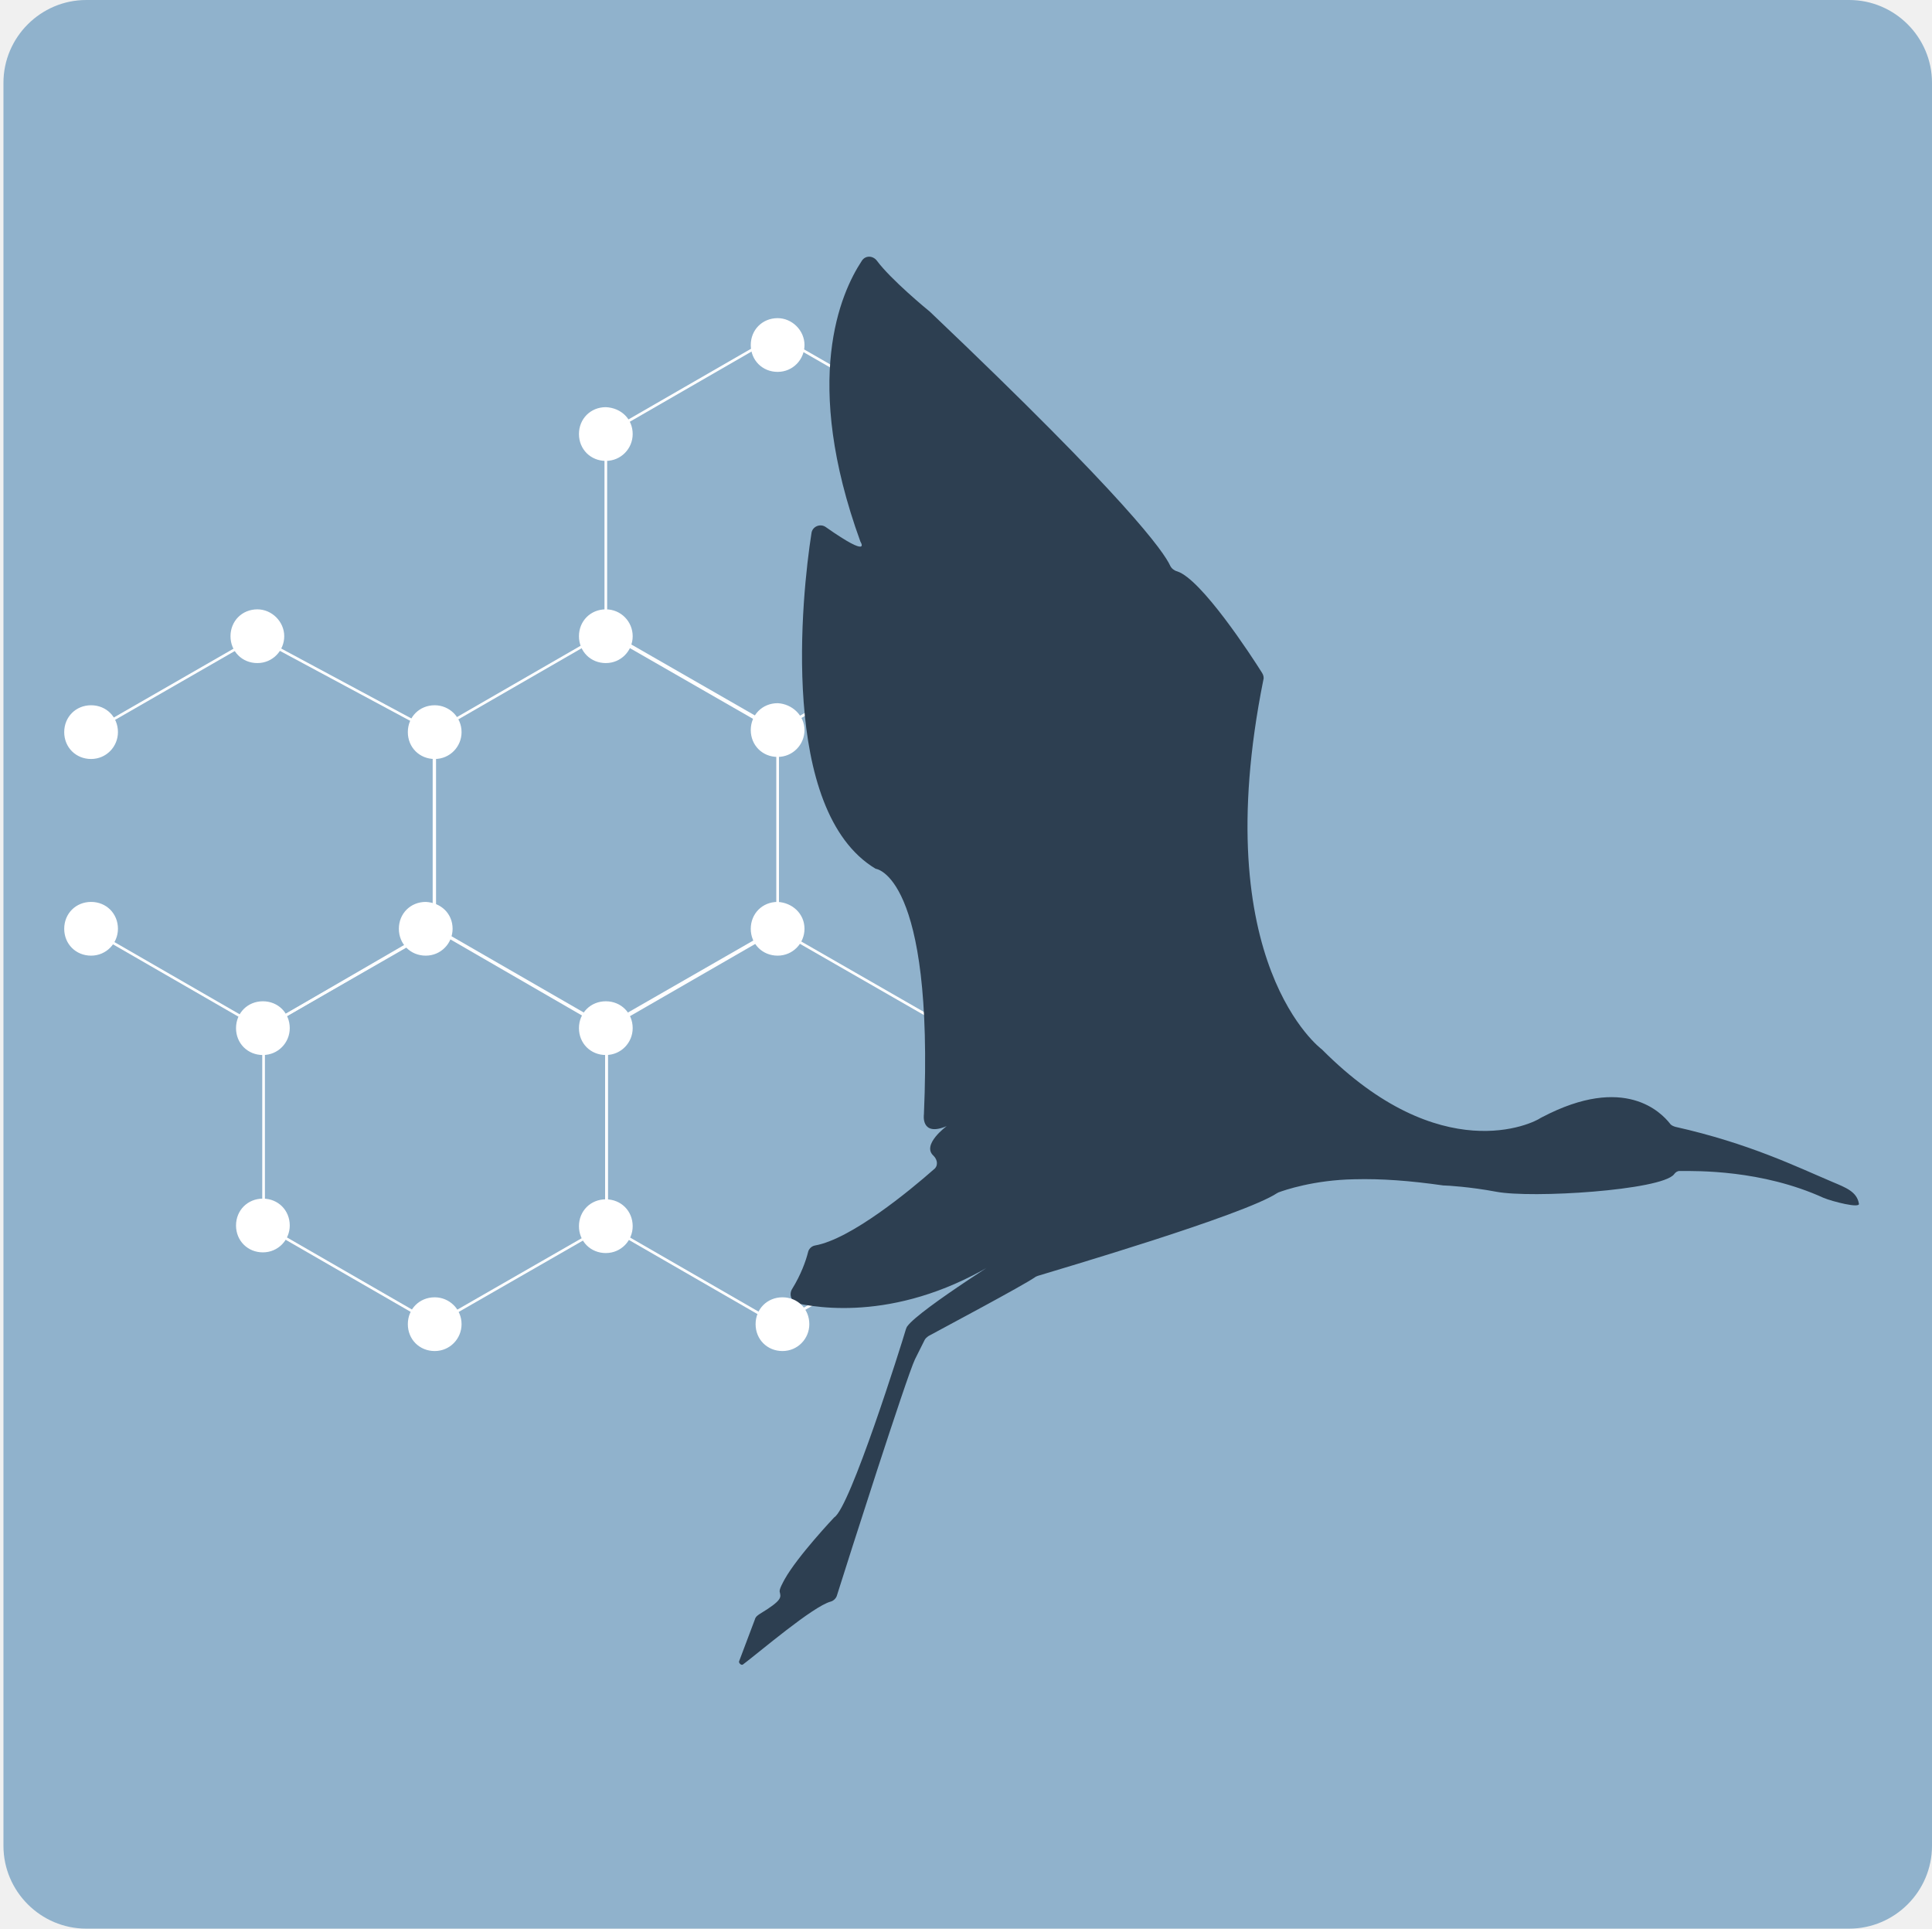
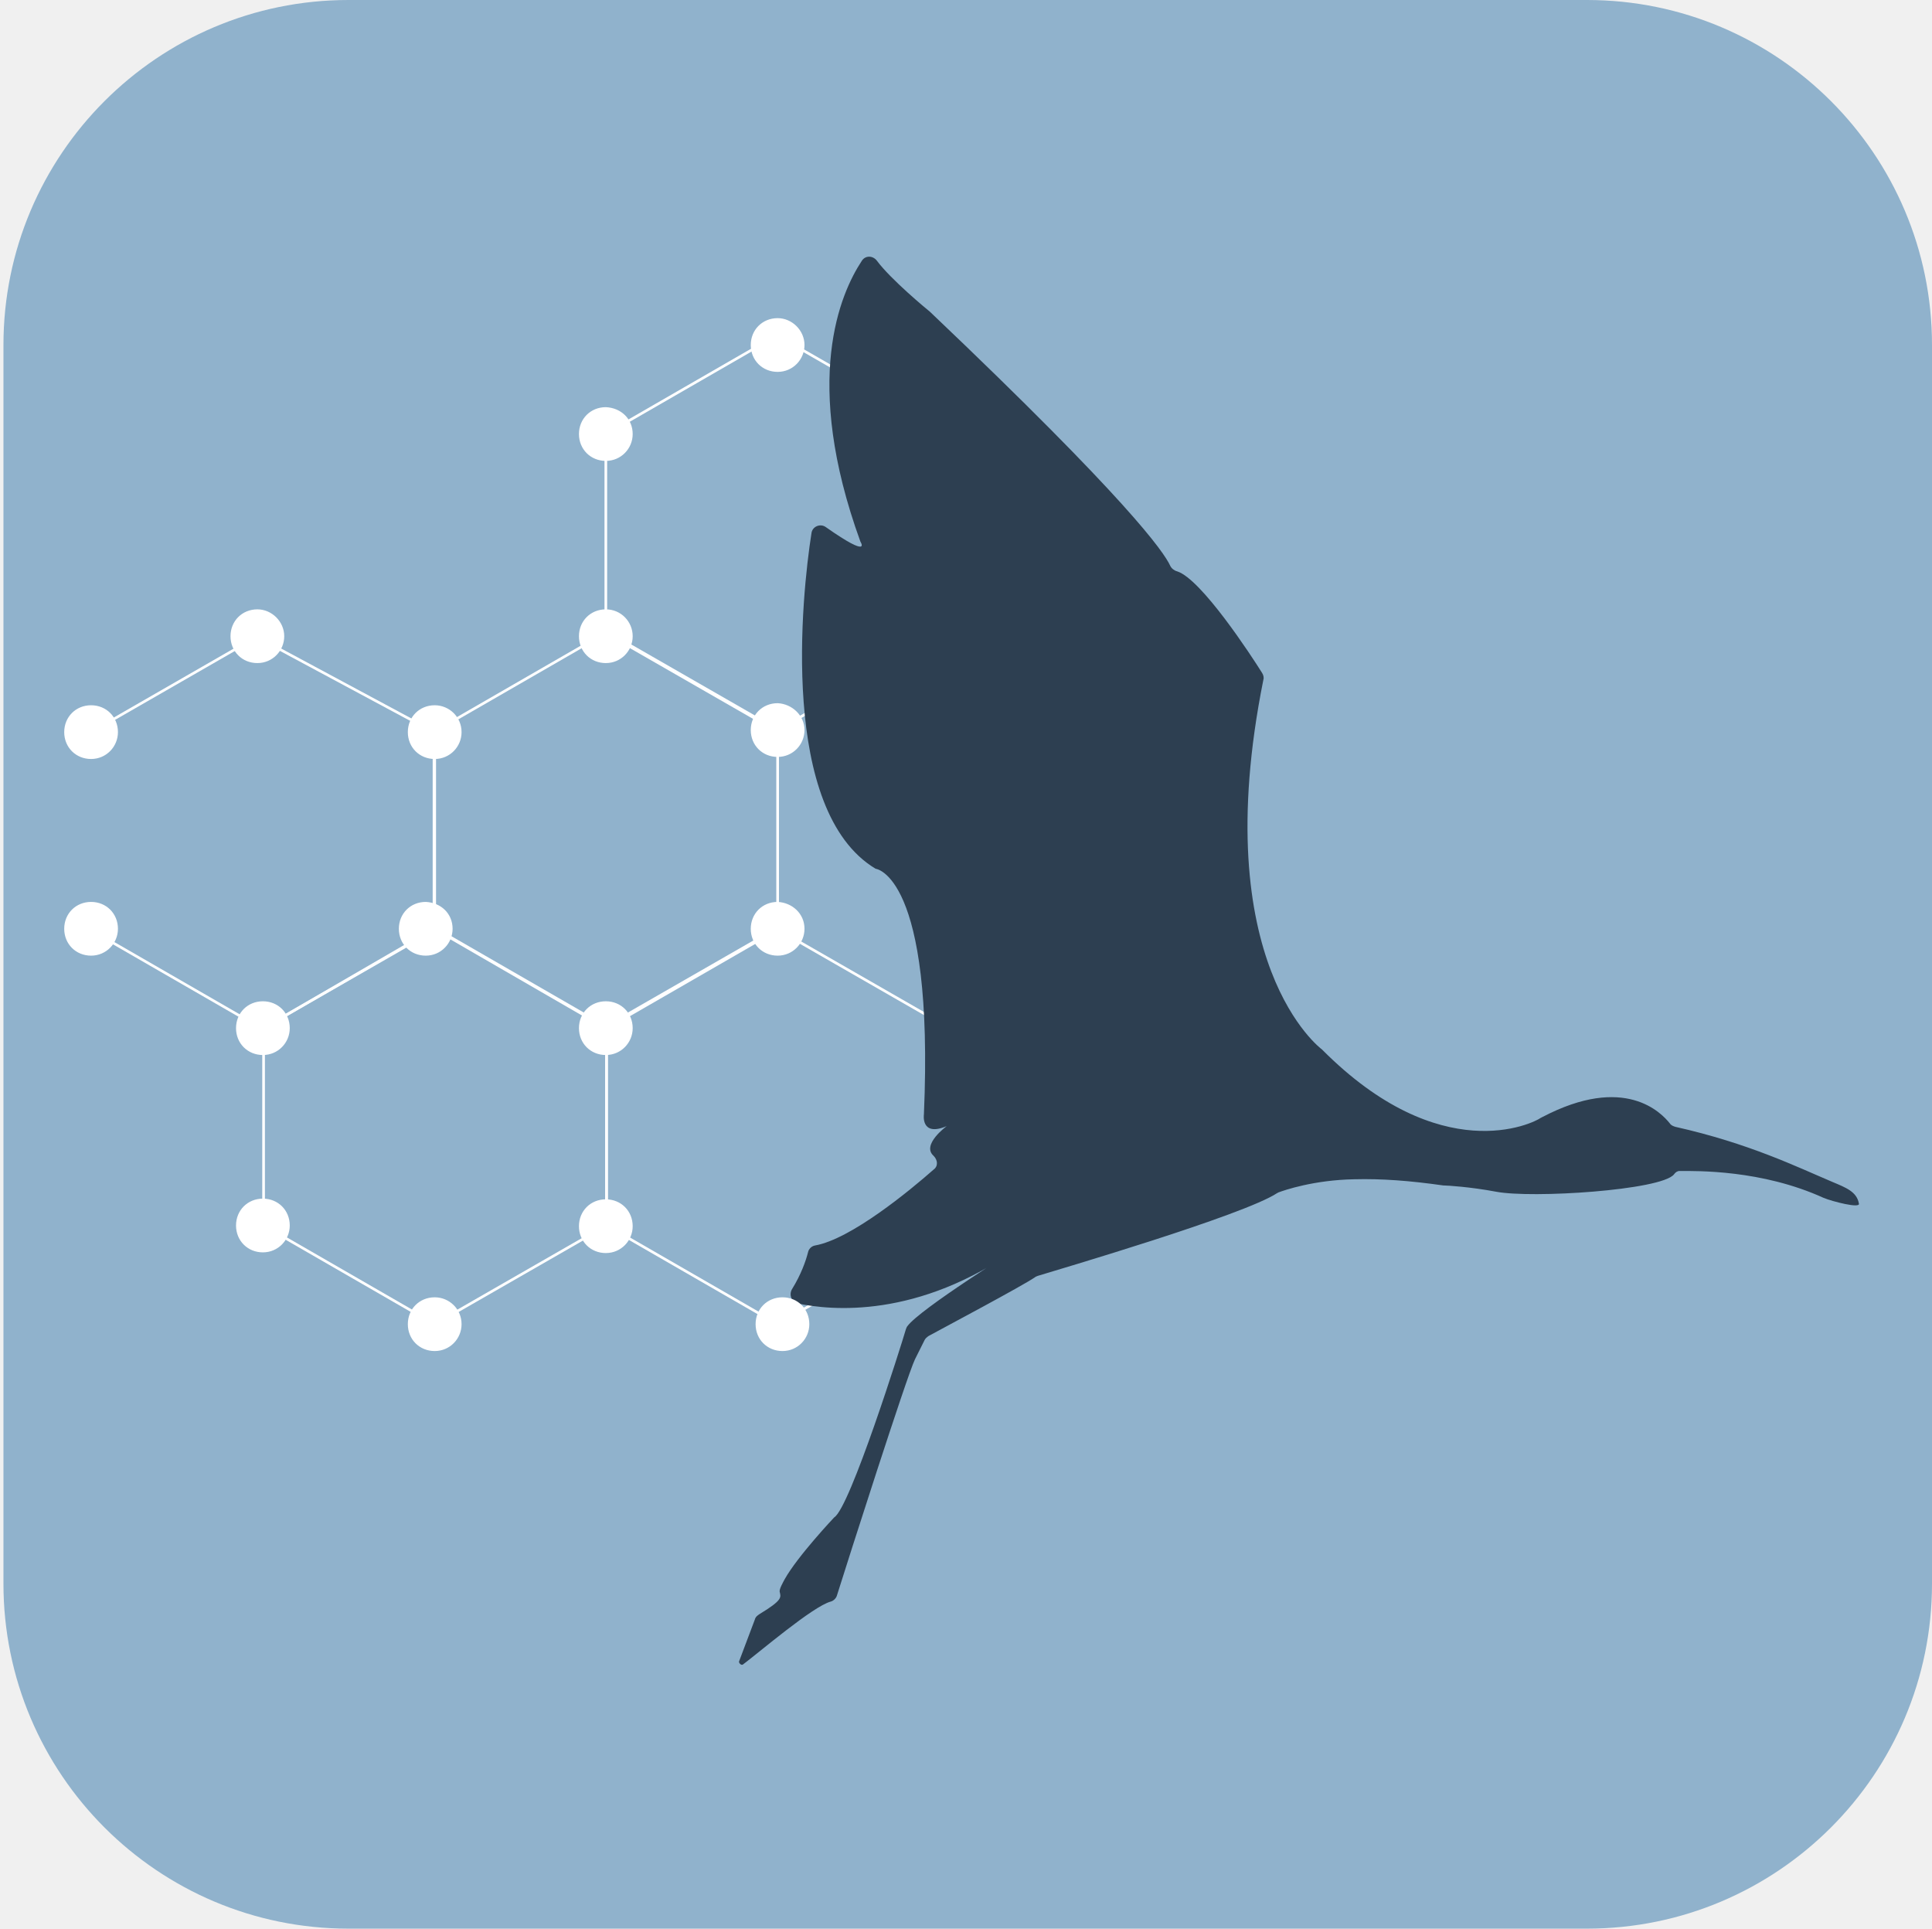
<svg xmlns="http://www.w3.org/2000/svg" version="1.1" id="Layer_1" x="0px" y="0px" viewBox="0 0 280 279.5" enable-background="new 0 0 280 279.5" xml:space="preserve">
-   <path fill="#90B2CC" d="M280,267.5c0,6.6-5.4,12-12,12H12.5c-6.6,0-12-5.4-12-12V12c0-6.6,5.4-12,12-12H268c6.6,0,12,5.4,12,12  V267.5z" />
+   <path fill="#90B2CC" d="M280,229.5c0,27.6-22.4,50-50,50H50.5c-27.6,0-50-22.4-50-50V50c0-27.6,22.4-50,50-50H230  c27.6,0,50,22.4,50,50V229.5z" />
  <g id="g2220">
    <g id="g2222">
      <g id="g2224">
        <g id="id3">
          <rect id="rect2227" x="87.4" y="134.1" fill="none" width="50.6" height="58.3" />
          <path id="path2229" fill="none" stroke="#FFFFFF" stroke-width="0.387" d="M137.6,177.6l-24.9,14.3l-24.8-14.3V149l24.8-14.3      l24.9,14.3V177.6z" />
        </g>
      </g>
      <g id="g2231">
        <g id="id4">
          <rect id="rect2234" x="62.5" y="91.1" fill="none" width="50.6" height="58.3" />
          <path id="path2236" fill="none" stroke="#FFFFFF" stroke-width="0.387" d="M112.7,134.5l-24.9,14.3L63,134.5V106l24.8-14.3      l24.9,14.3V134.5z" />
        </g>
      </g>
      <g id="g2238">
        <g id="id5">
          <rect id="rect2241" x="37.7" y="134.1" fill="none" width="50.6" height="58.3" />
          <path id="path2243" fill="none" stroke="#FFFFFF" stroke-width="0.387" d="M87.9,177.6L63,191.9l-24.8-14.3V149L63,134.6      L87.9,149V177.6z" />
        </g>
      </g>
      <g id="g2245">
        <g id="id6">
          <rect id="rect2248" x="87.4" y="48.1" fill="none" width="50.6" height="58.3" />
          <path id="path2250" fill="none" stroke="#FFFFFF" stroke-width="0.387" d="M137.6,91.5l-24.9,14.3L87.8,91.5V62.9l24.8-14.3      l24.9,14.3L137.6,91.5L137.6,91.5z" />
        </g>
      </g>
      <g id="g2252">
        <g id="id7">
          <rect id="rect2255" x="107.2" y="37.3" fill="none" width="162.4" height="203.6" />
          <path id="path2257" fill="#2D3F51" d="M265.6,171.3c-5.2-2.2-12.1-5.6-22.8-8c-0.3-0.1-0.6-0.2-0.8-0.5      c-1.2-1.5-6.5-7.2-18.5-0.9c-0.1,0-0.1,0.1-0.2,0.1c-1.1,0.8-14.5,7.4-31.7-9.9c0,0-16.8-12.3-8.5-53.6c0.1-0.3,0-0.7-0.2-1      c-1.5-2.4-8.8-13.6-12.3-14.7c-0.4-0.1-0.8-0.4-1-0.8c-0.9-2-6.2-9.6-34.7-36.7c0,0,0,0-0.1-0.1c-0.5-0.4-5.7-4.7-7.7-7.4      c-0.6-0.8-1.7-0.8-2.2,0c-3.1,4.7-8.7,17.3-0.2,40.7c0,0,1.7,2.6-5-2.1c-0.8-0.6-2-0.1-2.1,0.9c-1.4,8.9-4.7,40.2,9.3,48.6      c0,0,8.5,0.8,7,35.6c0,0-0.5,3.3,3.3,1.7c0,0-3.7,2.7-1.9,4.3c0.6,0.6,0.7,1.5,0,2c-3.4,3-12,10.1-17.2,11c-0.5,0.1-0.9,0.5-1,1      c-0.3,1.2-1,3.2-2.3,5.3c-0.5,0.8-0.1,1.9,0.8,2.1c4.8,1,17.4,2.3,32-8.1c0,0-14.3,8.9-16.1,11.4c-0.1,0.1-0.1,0.2-0.2,0.4      c-0.7,2.4-8.1,25.9-10.4,27.3c0,0-5.3,5.6-7.2,9c-0.2,0.4-0.8,1.4-0.7,1.8c0.2,0.8,0.4,1.2-2.9,3.2c-0.3,0.2-0.6,0.4-0.7,0.8      l-2.3,6.1c0,0.3,0.4,0.6,0.6,0.4c2.4-1.8,10.1-8.4,12.7-9.1c0.4-0.1,0.8-0.5,0.9-0.9c1.6-5.1,10.1-31.7,11.3-34.2      c0.8-1.6,1.2-2.4,1.4-2.8c0.1-0.2,0.3-0.4,0.6-0.6c2.2-1.2,13.5-7.2,15.4-8.5c0.1-0.1,0.2-0.1,0.4-0.2c2.6-0.8,29.9-8.8,34.7-12      c0.1,0,0.1-0.1,0.2-0.1c0.8-0.3,5.1-1.8,11-1.9c3.9-0.1,8,0.2,12.9,0.9h0.1c0.4,0,3.8,0.2,7.5,0.9c5.2,1,23.9-0.2,25.8-2.5      c0.2-0.3,0.5-0.5,0.8-0.5c2.5,0,11.9-0.2,20.9,3.9c1.2,0.5,5.4,1.6,5.1,0.8C269.1,172.7,267.5,172.1,265.6,171.3z" />
        </g>
      </g>
      <g id="g2259">
        <g id="id8">
          <rect id="rect2262" x="13" y="91.7" fill="none" width="50.4" height="57.8" />
          <path id="path2264" fill="none" stroke="#FFFFFF" stroke-width="0.387" d="M13.2,106.1l24-13.8l25.7,13.8v28.7L38,149.1      l-24.8-14.3" />
        </g>
      </g>
      <g id="g2266">
        <g id="id9">
          <rect id="rect2269" x="83.8" y="88.1" fill="none" width="8.3" height="8.3" />
          <path id="path2271" fill="#FFFFFF" d="M91.5,92.2c0,2-1.6,3.7-3.7,3.7c-2.1,0-3.7-1.6-3.7-3.7c0-2.1,1.6-3.7,3.7-3.7      C89.9,88.5,91.5,90.2,91.5,92.2z" />
          <path id="path2273" fill="none" stroke="#FFFFFF" stroke-width="0.387" d="M91.5,92.2c0,2-1.6,3.7-3.7,3.7      c-2.1,0-3.7-1.6-3.7-3.7c0-2.1,1.6-3.7,3.7-3.7C89.9,88.5,91.5,90.2,91.5,92.2z" />
        </g>
      </g>
      <g id="g2275">
        <g id="id10">
          <rect id="rect2278" x="108.6" y="130.6" fill="none" width="8.3" height="8.3" />
          <path id="path2280" fill="#FFFFFF" d="M116.4,134.6c0,2-1.6,3.7-3.7,3.7c-2.1,0-3.7-1.6-3.7-3.7s1.6-3.7,3.7-3.7      C114.7,131,116.4,132.5,116.4,134.6z" />
          <path id="path2282" fill="none" stroke="#FFFFFF" stroke-width="0.387" d="M116.4,134.6c0,2-1.6,3.7-3.7,3.7      c-2.1,0-3.7-1.6-3.7-3.7s1.6-3.7,3.7-3.7C114.7,131,116.4,132.5,116.4,134.6z" />
        </g>
      </g>
      <g id="g2284">
        <g id="id11">
          <rect id="rect2287" x="108.6" y="45.9" fill="none" width="8.3" height="8.3" />
          <path id="path2289" fill="#FFFFFF" d="M116.4,50c0,2-1.6,3.7-3.7,3.7c-2.1,0-3.7-1.6-3.7-3.7c0-2.1,1.6-3.7,3.7-3.7      C114.7,46.3,116.4,48,116.4,50z" />
          <path id="path2291" fill="none" stroke="#FFFFFF" stroke-width="0.387" d="M116.4,50c0,2-1.6,3.7-3.7,3.7      c-2.1,0-3.7-1.6-3.7-3.7c0-2.1,1.6-3.7,3.7-3.7C114.7,46.3,116.4,48,116.4,50z" />
        </g>
      </g>
      <g id="g2293">
        <g id="id12">
          <rect id="rect2296" x="59" y="102" fill="none" width="8.3" height="8.3" />
          <path id="path2298" fill="#FFFFFF" d="M66.7,106.1c0,2-1.6,3.7-3.7,3.7c-2.1,0-3.7-1.6-3.7-3.7c0-2.1,1.6-3.7,3.7-3.7      C65,102.4,66.7,104,66.7,106.1z" />
          <path id="path2300" fill="none" stroke="#FFFFFF" stroke-width="0.387" d="M66.7,106.1c0,2-1.6,3.7-3.7,3.7      c-2.1,0-3.7-1.6-3.7-3.7c0-2.1,1.6-3.7,3.7-3.7C65,102.4,66.7,104,66.7,106.1z" />
        </g>
      </g>
      <g id="g2302">
        <g id="id13">
          <rect id="rect2305" x="83.8" y="144.8" fill="none" width="8.3" height="8.3" />
          <path id="path2307" fill="#FFFFFF" d="M91.5,149c0,2-1.6,3.7-3.7,3.7c-2.1,0-3.7-1.6-3.7-3.7s1.6-3.7,3.7-3.7      C89.9,145.3,91.5,146.9,91.5,149z" />
          <path id="path2309" fill="none" stroke="#FFFFFF" stroke-width="0.387" d="M91.5,149c0,2-1.6,3.7-3.7,3.7      c-2.1,0-3.7-1.6-3.7-3.7s1.6-3.7,3.7-3.7C89.9,145.3,91.5,146.9,91.5,149z" />
        </g>
      </g>
      <g id="g2311">
        <g id="id14">
          <rect id="rect2314" x="57.7" y="130.6" fill="none" width="8.3" height="8.3" />
          <path id="path2316" fill="#FFFFFF" d="M65.4,134.6c0,2-1.6,3.7-3.7,3.7s-3.7-1.6-3.7-3.7s1.6-3.7,3.7-3.7      C63.8,131,65.4,132.5,65.4,134.6z" />
          <path id="path2318" fill="none" stroke="#FFFFFF" stroke-width="0.387" d="M65.4,134.6c0,2-1.6,3.7-3.7,3.7s-3.7-1.6-3.7-3.7      s1.6-3.7,3.7-3.7C63.8,131,65.4,132.5,65.4,134.6z" />
        </g>
      </g>
      <g id="g2320">
        <g id="id15">
          <rect id="rect2323" x="34.1" y="144.8" fill="none" width="8.3" height="8.3" />
          <path id="path2325" fill="#FFFFFF" d="M41.8,149c0,2-1.6,3.7-3.7,3.7c-2.1,0-3.7-1.6-3.7-3.7s1.6-3.7,3.7-3.7      C40.2,145.3,41.8,146.9,41.8,149z" />
          <path id="path2327" fill="none" stroke="#FFFFFF" stroke-width="0.387" d="M41.8,149c0,2-1.6,3.7-3.7,3.7      c-2.1,0-3.7-1.6-3.7-3.7s1.6-3.7,3.7-3.7C40.2,145.3,41.8,146.9,41.8,149z" />
        </g>
      </g>
      <g id="g2329">
        <g id="id16">
          <rect id="rect2332" x="9.2" y="130.6" fill="none" width="8.3" height="8.3" />
          <path id="path2334" fill="#FFFFFF" d="M16.9,134.6c0,2-1.6,3.7-3.7,3.7s-3.7-1.6-3.7-3.7s1.6-3.7,3.7-3.7S16.9,132.5,16.9,134.6      z" />
          <path id="path2336" fill="none" stroke="#FFFFFF" stroke-width="0.387" d="M16.9,134.6c0,2-1.6,3.7-3.7,3.7s-3.7-1.6-3.7-3.7      s1.6-3.7,3.7-3.7S16.9,132.5,16.9,134.6z" />
        </g>
      </g>
      <g id="g2338">
        <g id="id17">
          <rect id="rect2341" x="9.2" y="102" fill="none" width="8.3" height="8.3" />
          <path id="path2343" fill="#FFFFFF" d="M16.9,106.1c0,2-1.6,3.7-3.7,3.7s-3.7-1.6-3.7-3.7c0-2.1,1.6-3.7,3.7-3.7      S16.9,104,16.9,106.1z" />
          <path id="path2345" fill="none" stroke="#FFFFFF" stroke-width="0.387" d="M16.9,106.1c0,2-1.6,3.7-3.7,3.7s-3.7-1.6-3.7-3.7      c0-2.1,1.6-3.7,3.7-3.7S16.9,104,16.9,106.1z" />
        </g>
      </g>
      <g id="g2347">
        <g id="id18">
          <rect id="rect2350" x="108.6" y="101.7" fill="none" width="8.3" height="8.3" />
          <path id="path2352" fill="#FFFFFF" d="M116.4,105.8c0,2-1.6,3.7-3.7,3.7c-2.1,0-3.7-1.6-3.7-3.7c0-2.1,1.6-3.7,3.7-3.7      C114.7,102.2,116.4,103.8,116.4,105.8z" />
          <path id="path2354" fill="none" stroke="#FFFFFF" stroke-width="0.387" d="M116.4,105.8c0,2-1.6,3.7-3.7,3.7      c-2.1,0-3.7-1.6-3.7-3.7c0-2.1,1.6-3.7,3.7-3.7C114.7,102.2,116.4,103.8,116.4,105.8z" />
        </g>
      </g>
      <g id="g2356">
        <g id="id19">
          <rect id="rect2359" x="33.3" y="88.1" fill="none" width="8.3" height="8.3" />
          <path id="path2361" fill="#FFFFFF" d="M41,92.2c0,2-1.6,3.7-3.7,3.7c-2.1,0-3.7-1.6-3.7-3.7c0-2.1,1.6-3.7,3.7-3.7      C39.3,88.5,41,90.2,41,92.2z" />
          <path id="path2363" fill="none" stroke="#FFFFFF" stroke-width="0.387" d="M41,92.2c0,2-1.6,3.7-3.7,3.7      c-2.1,0-3.7-1.6-3.7-3.7c0-2.1,1.6-3.7,3.7-3.7C39.3,88.5,41,90.2,41,92.2z" />
        </g>
      </g>
      <g id="g2365">
        <g id="id20">
          <rect id="rect2368" x="83.8" y="58.9" fill="none" width="8.3" height="8.3" />
          <path id="path2370" fill="#FFFFFF" d="M91.5,62.9c0,2-1.6,3.7-3.7,3.7c-2.1,0-3.7-1.6-3.7-3.7s1.6-3.7,3.7-3.7      C89.9,59.3,91.5,60.8,91.5,62.9z" />
          <path id="path2372" fill="none" stroke="#FFFFFF" stroke-width="0.387" d="M91.5,62.9c0,2-1.6,3.7-3.7,3.7      c-2.1,0-3.7-1.6-3.7-3.7s1.6-3.7,3.7-3.7C89.9,59.3,91.5,60.8,91.5,62.9z" />
        </g>
      </g>
      <g id="g2374">
        <g id="id21">
          <rect id="rect2377" x="109.3" y="187.7" fill="none" width="8.3" height="8.3" />
          <path id="path2379" fill="#FFFFFF" d="M117.1,191.9c0,2-1.6,3.7-3.7,3.7c-2.1,0-3.7-1.6-3.7-3.7s1.6-3.7,3.7-3.7      C115.5,188.2,117.1,189.8,117.1,191.9z" />
          <path id="path2381" fill="none" stroke="#FFFFFF" stroke-width="0.387" d="M117.1,191.9c0,2-1.6,3.7-3.7,3.7      c-2.1,0-3.7-1.6-3.7-3.7s1.6-3.7,3.7-3.7C115.5,188.2,117.1,189.8,117.1,191.9z" />
        </g>
      </g>
      <g id="g2383">
        <g id="id22">
          <rect id="rect2386" x="34.1" y="173.5" fill="none" width="8.3" height="8.3" />
          <path id="path2388" fill="#FFFFFF" d="M41.8,177.6c0,2-1.6,3.7-3.7,3.7c-2.1,0-3.7-1.6-3.7-3.7s1.6-3.7,3.7-3.7      S41.8,175.5,41.8,177.6z" />
          <path id="path2390" fill="none" stroke="#FFFFFF" stroke-width="0.387" d="M41.8,177.6c0,2-1.6,3.7-3.7,3.7      c-2.1,0-3.7-1.6-3.7-3.7s1.6-3.7,3.7-3.7S41.8,175.5,41.8,177.6z" />
        </g>
      </g>
      <g id="g2392">
        <g id="id23">
          <rect id="rect2395" x="59" y="187.7" fill="none" width="8.3" height="8.3" />
          <path id="path2397" fill="#FFFFFF" d="M66.7,191.9c0,2-1.6,3.7-3.7,3.7c-2.1,0-3.7-1.6-3.7-3.7s1.6-3.7,3.7-3.7      C65,188.2,66.7,189.8,66.7,191.9z" />
          <path id="path2399" fill="none" stroke="#FFFFFF" stroke-width="0.387" d="M66.7,191.9c0,2-1.6,3.7-3.7,3.7      c-2.1,0-3.7-1.6-3.7-3.7s1.6-3.7,3.7-3.7C65,188.2,66.7,189.8,66.7,191.9z" />
        </g>
      </g>
      <g id="g2401">
        <g id="id24">
          <rect id="rect2404" x="83.8" y="173.6" fill="none" width="8.3" height="8.3" />
          <path id="path2406" fill="#FFFFFF" d="M91.5,177.7c0,2-1.6,3.7-3.7,3.7c-2.1,0-3.7-1.6-3.7-3.7c0-2.1,1.6-3.7,3.7-3.7      C89.9,174,91.5,175.6,91.5,177.7z" />
          <path id="path2408" fill="none" stroke="#FFFFFF" stroke-width="0.387" d="M91.5,177.7c0,2-1.6,3.7-3.7,3.7      c-2.1,0-3.7-1.6-3.7-3.7c0-2.1,1.6-3.7,3.7-3.7C89.9,174,91.5,175.6,91.5,177.7z" />
        </g>
      </g>
    </g>
  </g>
</svg>
